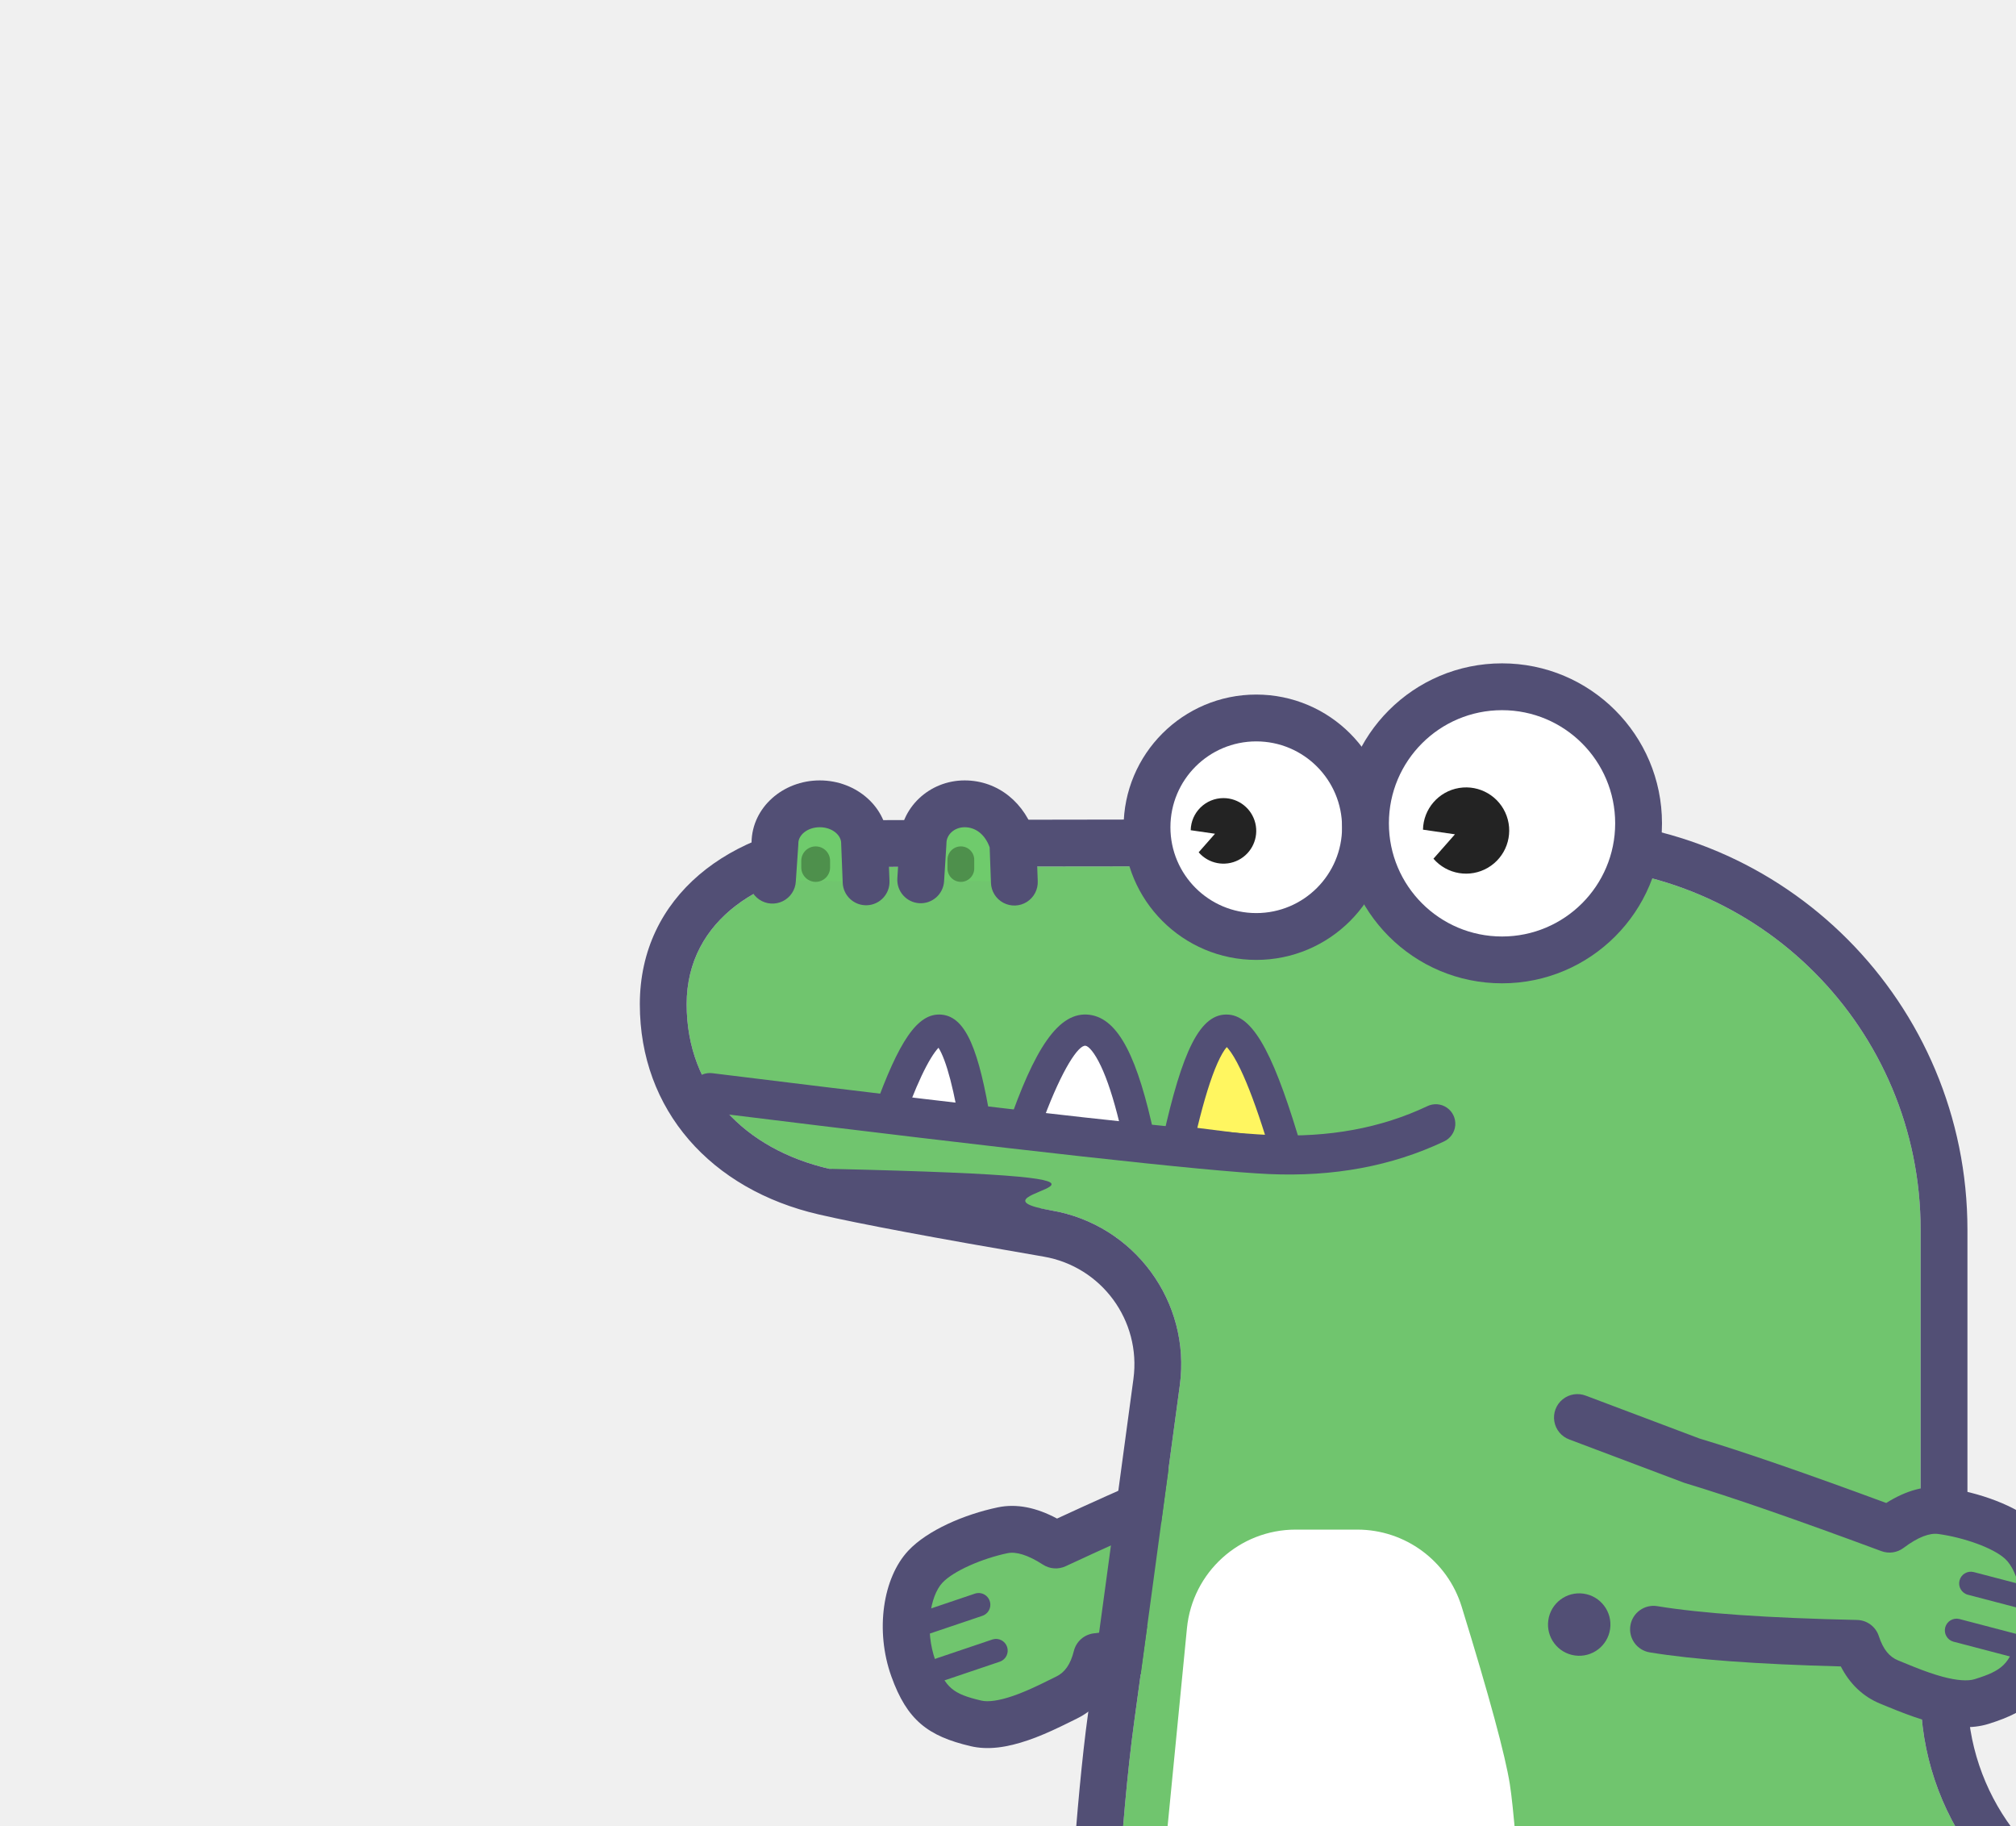
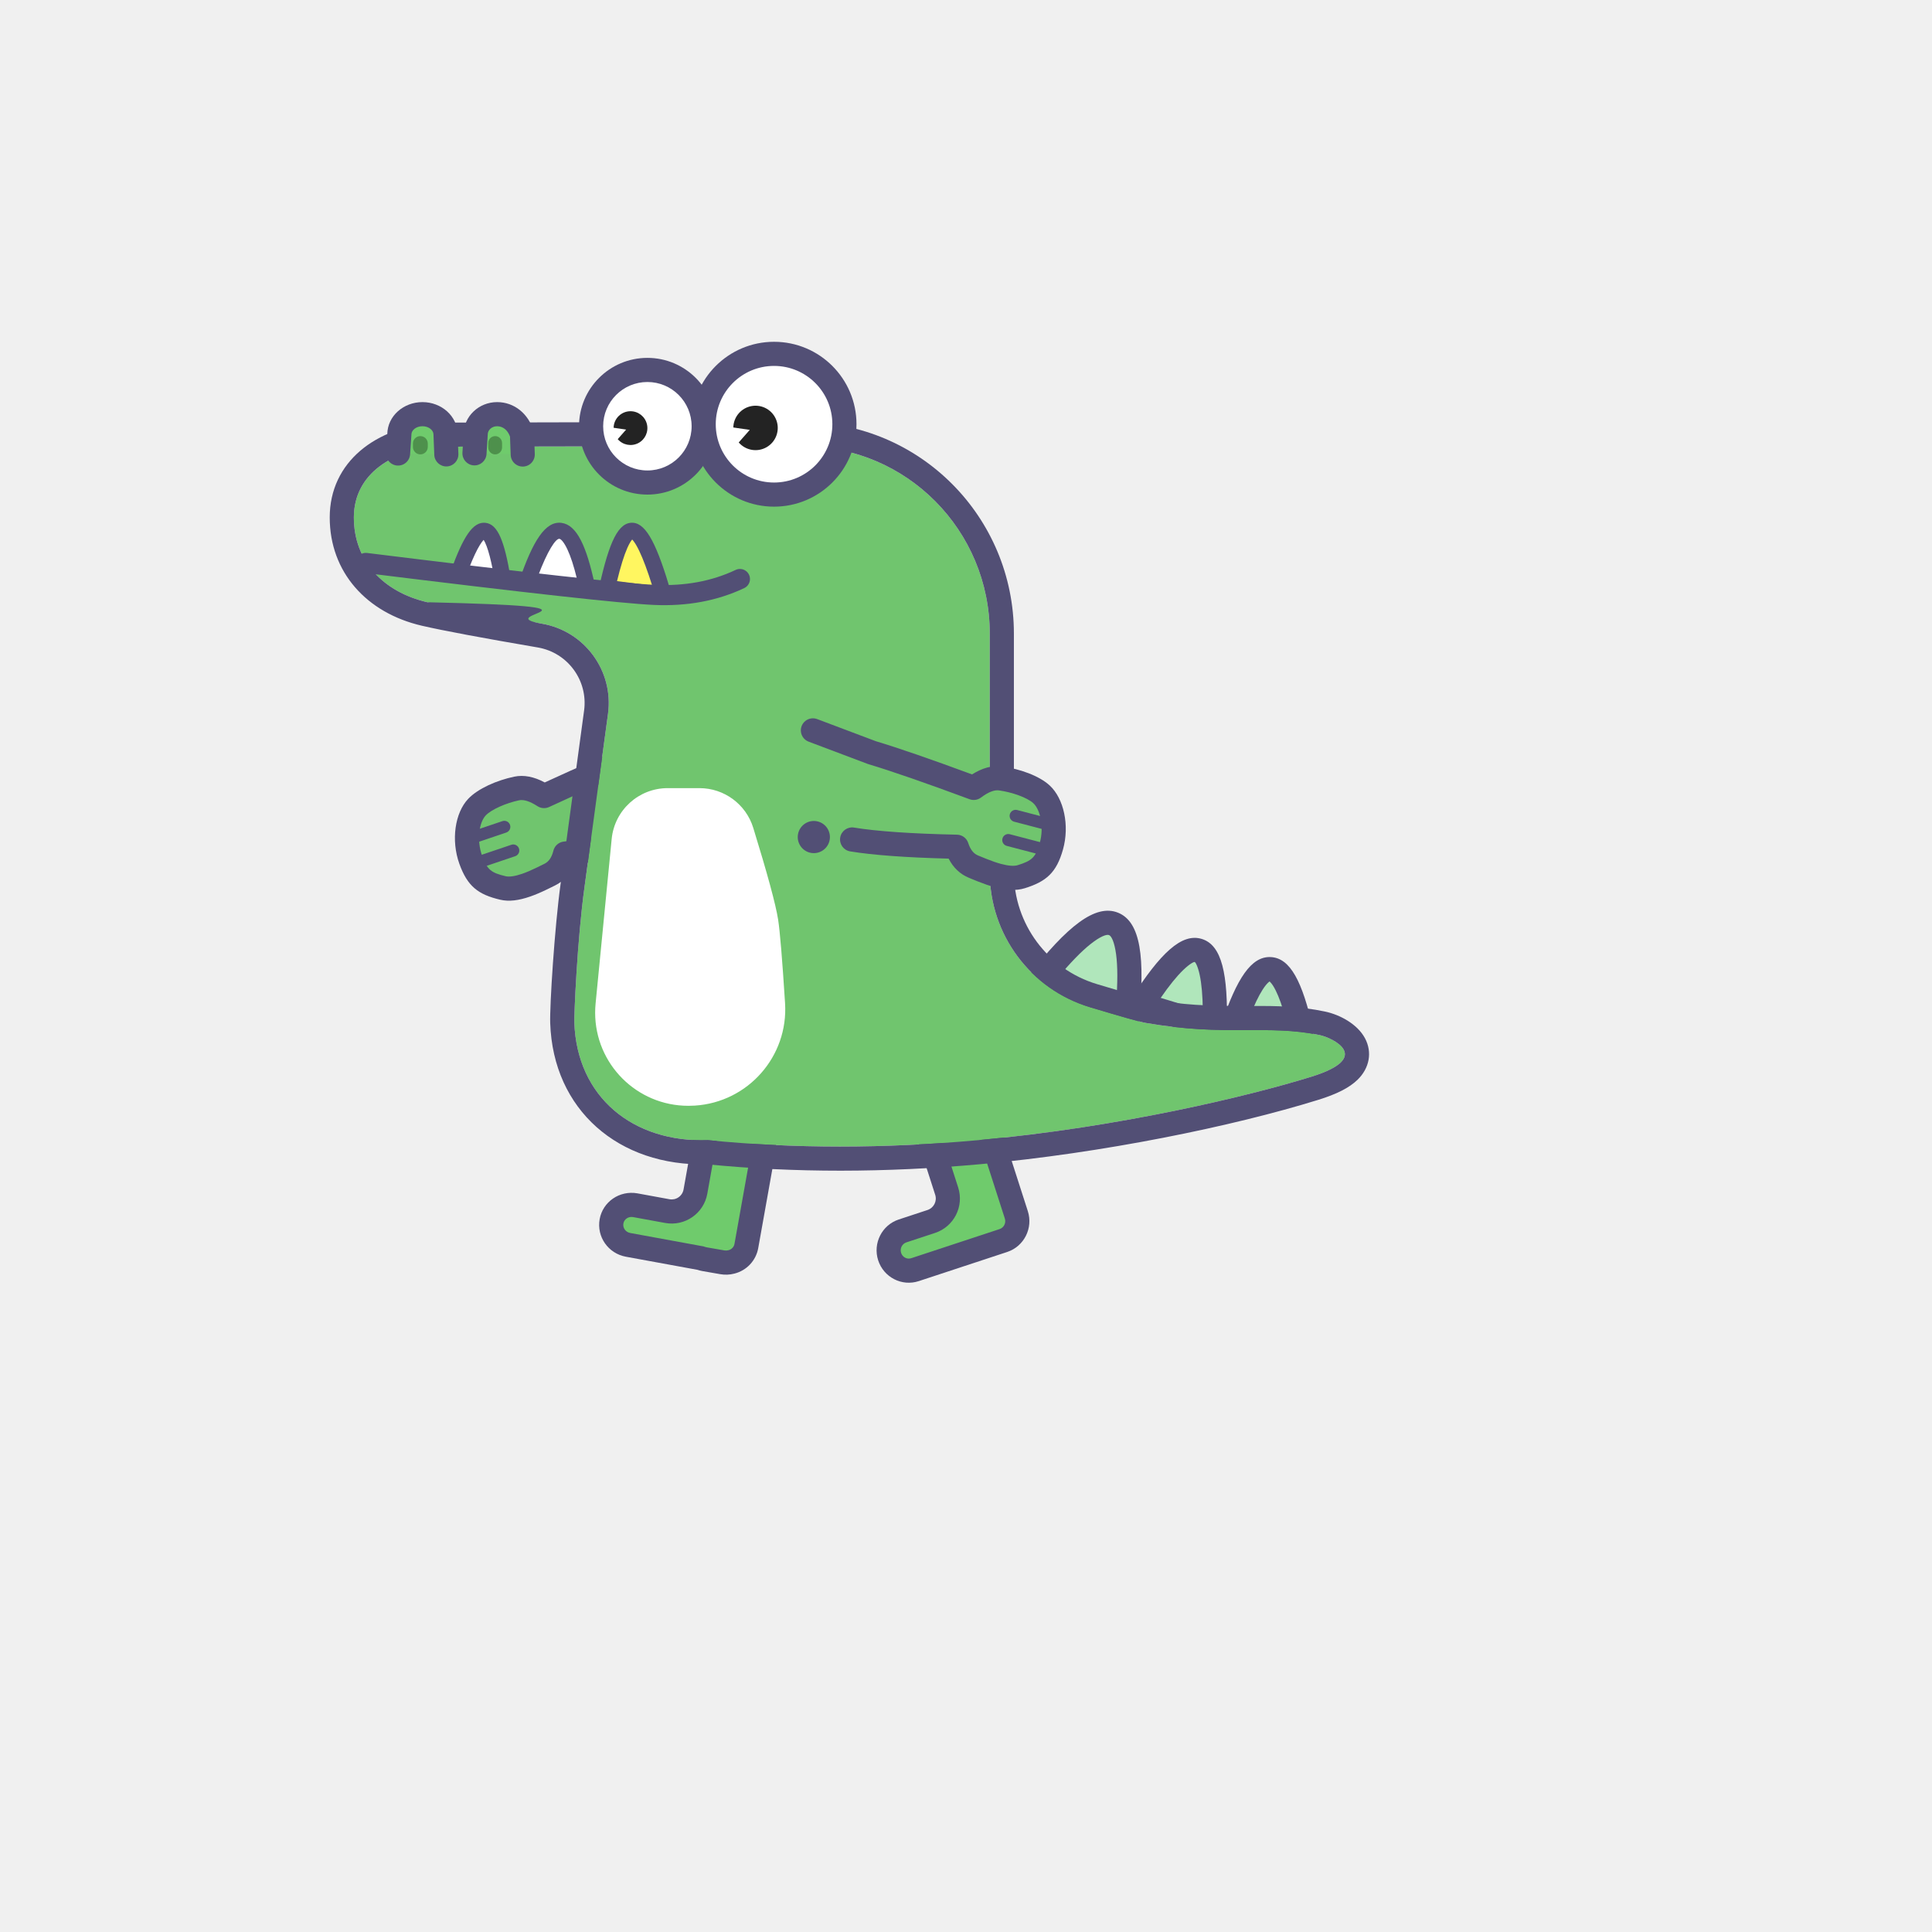
- <svg>
+ <svg xmlns="http://www.w3.org/2000/svg" viewBox="0 0 1200 1200" class="icon" version="1.1">
  <g id="SVGRepo_bgCarrier" stroke-width="0" />
  <g id="SVGRepo_tracerCarrier" stroke-linecap="round" stroke-linejoin="round" />
  <g id="SVGRepo_iconCarrier">
    <path d="M474.339 713.673c1.236-6.908-3.442-13.497-10.447-14.718l-11.162-1.941c-7.006-1.219-13.684 3.394-14.92 10.307l-5.864 32.805a14.983 14.983 0 0 1-17.388 12.118l-0.06-0.01-20.005-3.664c-6.943-1.204-13.459 3.292-14.666 10.038-1.219 6.816 3.362 13.332 10.262 14.596l45.036 8.242c0.762 0.29 1.563 0.512 2.398 0.657l11.162 1.941a12.982 12.982 0 0 0 5.545-0.23c4.668-1.149 8.449-4.905 9.341-9.88 0.012-0.09 3.604-20.178 10.769-60.261z" fill="#6FCB6C" />
    <path d="M388.738 780.57c-10.939-2.003-18.237-12.383-16.289-23.282 1.938-10.852 12.365-18.005 23.39-16.087l20.005 3.666a7.503 7.503 0 0 0 8.724-6.057l5.864-32.808c1.966-10.992 12.533-18.29 23.579-16.369l11.162 1.941c11.074 1.926 18.509 12.4 16.539 23.415l-10.769 60.259a19.913 19.913 0 0 1-14.813 15.807 20.458 20.458 0 0 1-8.734 0.365l-11.162-1.941a20.53 20.53 0 0 1-3.057-0.777l-44.439-8.132z m73.87-74.233l-11.162-1.938c-2.965-0.514-5.754 1.411-6.261 4.241l-5.864 32.808a22.473 22.473 0 0 1-26.082 18.17l-20.03-3.666c-2.895-0.505-5.527 1.304-6.004 3.969-0.49 2.74 1.371 5.385 4.236 5.907l45.705 8.369 0.637 0.242c0.325 0.122 0.669 0.217 1.026 0.275l11.162 1.941c0.804 0.145 1.598 0.105 2.473-0.122 1.938-0.477 3.412-2.008 3.751-3.914l10.772-60.264c0.497-2.797-1.424-5.505-4.358-6.017z" fill="#524F75" />
    <path d="M612.335 695.713c-2.173-6.751-9.348-10.445-16.032-8.252l-10.647 3.494c-6.681 2.193-10.34 9.438-8.17 16.187l10.522 32.706a14.988 14.988 0 0 1-9.576 18.824l-17.825 5.877c-6.579 2.168-10.17 9.306-8.035 15.952 2.145 6.646 9.211 10.265 15.77 8.102l54.884-18.092c6.579-2.168 10.17-9.306 8.035-15.952-0.022-0.085-6.334-19.701-18.927-58.845z" fill="#6FCB6C" />
    <path d="M638.399 752.263c3.389 10.552-2.323 21.901-12.825 25.363l-54.881 18.09c-10.53 3.474-21.829-2.333-25.25-12.925-3.392-10.555 2.323-21.906 12.82-25.358l17.828-5.879a7.498 7.498 0 0 0 4.788-9.413l-10.522-32.708c-3.429-10.66 2.35-22.121 12.96-25.602l10.65-3.494c10.645-3.489 22.058 2.385 25.503 13.075l18.932 58.853z m-39.761-57.681l-10.65 3.492c-2.755 0.904-4.286 3.939-3.374 6.778l10.522 32.706c3.789 11.761-2.632 24.366-14.358 28.235l-17.83 5.879c-2.652 0.877-4.123 3.799-3.249 6.529 0.877 2.705 3.694 4.151 6.296 3.289l54.884-18.09c2.652-0.877 4.126-3.801 3.249-6.534l-18.937-58.853c-0.894-2.812-3.831-4.326-6.554-3.432z" fill="#524F75" />
    <path d="M477.326 500.246c-31.944 9.83-55.938 16.646-71.992 20.445-16.044 3.806-34.159 6.961-54.342 9.478-1.583 6.379-4.783 10.745-9.586 13.1-7.203 3.532-20.025 10.39-29.027 8.267-9.009-2.118-15.35-4.491-20.028-17.588-4.68-13.092-1.683-26.679 3.871-32.581 5.557-5.902 17.343-10.085 24.703-11.629 4.908-1.026 10.575 0.542 17.001 4.71 24.409-11.346 43.298-19.491 56.67-24.431 13.372-4.94 37.184-12.578 71.445-22.908" fill="#70C56E" />
    <path d="M344.713 549.995c-0.325 0.155-0.664 0.325-1.136 0.559l-1.254 0.619c-1.079 0.529-1.923 0.947-2.782 1.356-3.789 1.823-7.043 3.219-10.3 4.346-6.928 2.398-13.03 3.259-18.577 1.951-13.622-3.207-20.34-8.292-25.368-22.361-5.232-14.641-2.72-31.544 5.472-40.241 6.102-6.479 17.833-11.559 28.617-13.822 6.012-1.261 12.345 0.042 18.959 3.586 22.858-10.562 40.723-18.225 53.648-23.003 13.559-5.005 37.486-12.675 71.882-23.047a7.493 7.493 0 1 1 4.328 14.348c-34.122 10.29-57.824 17.89-71.011 22.76-13.145 4.858-31.869 12.927-56.108 24.199a7.5 7.5 0 0 1-7.235-0.507c-4.91-3.184-8.682-4.228-11.386-3.664-8.06 1.688-17.243 5.669-20.785 9.428-4.076 4.331-5.707 15.298-2.265 24.926 3.144 8.791 5.649 10.69 14.691 12.815 2.228 0.524 5.749 0.025 10.24-1.524 2.627-0.909 5.397-2.098 8.716-3.696a656.559 656.559 0 0 0 5.055-2.485c2.692-1.319 4.533-3.831 5.615-8.182a7.498 7.498 0 0 1 6.344-5.625c19.923-2.485 37.771-5.6 53.548-9.331 15.85-3.759 39.711-10.537 71.515-20.323a7.493 7.493 0 0 1 4.406 14.324c-32.089 9.875-56.225 16.729-72.469 20.577-15.068 3.572-31.879 6.574-50.451 9.021-2.473 5.884-6.461 10.317-11.911 12.992z" fill="#524F75" />
    <path d="M293.209 516.376l18.762-6.334a3.746 3.746 0 1 1 2.398 7.096l-18.762 6.336a3.746 3.746 0 1 1-2.398-7.098zM298.941 531.006l18.764-6.336a3.746 3.746 0 0 1 2.403 7.093l-18.764 6.341a3.751 3.751 0 0 1-4.75-2.35 3.744 3.744 0 0 1 2.348-4.748z" fill="#524F75" />
    <path d="M691.232 573.682c9.323 3.582 12.385 23.482 9.181 59.707L644.456 611.902c21.856-29.059 37.451-41.799 46.777-38.22z" fill="#B0E6BB" />
    <path d="M693.213 592.631c-1.029-7.583-2.872-11.232-4.366-11.833-1.491-0.602-5.35 0.742-11.356 5.48-5.897 4.648-12.96 11.926-21.122 21.801l36.891 14.908c0.992-12.773 0.964-22.915-0.047-30.355z m1.249-25.727c14.001 5.662 17.013 27.76 12.783 67.594a7.493 7.493 0 0 1-10.255 6.156l-55.576-22.453a7.49 7.49 0 0 1-3.102-11.551c24.633-31.597 42.146-45.406 56.15-39.746z" fill="#524F75" />
    <path d="M743.164 590.054c7.67 1.918 11.918 17.56 12.748 46.939l-46.045-11.481c14.526-25.55 25.62-37.371 33.297-35.458z" fill="#B0E6BB" />
    <path d="M745.155 605.556c-1.199-5.542-2.62-7.887-3.112-8.04-0.487-0.152-2.98 0.999-7.068 4.925-4.019 3.854-8.719 9.646-14.044 17.348l26.167 8c-0.115-9.363-0.767-16.794-1.943-22.233z m1.269-22.371c12.51 3.824 16.384 21.744 15.58 54.889a7.5 7.5 0 0 1-9.683 6.986l-45.383-13.876a7.493 7.493 0 0 1-4.118-11.202c17.868-27.928 31.102-40.615 43.605-36.797z" fill="#524F75" />
    <path d="M789.614 601.98c7.048 0.619 13.01 13.679 17.883 39.177l-42.301-3.701c9.228-24.264 17.368-36.09 24.419-35.475z" fill="#B0E6BB" />
    <path d="M788.19 609.869c-1.114 0.884-2.49 2.518-4.006 4.898-2.478 3.891-5.127 9.413-7.892 16.519l22.198 1.164c-2.008-7.358-4.061-13.127-6.124-17.253-1.259-2.523-2.453-4.293-3.474-5.287a5.362 5.362 0 0 0-0.332-0.305 5.929 5.929 0 0 0-0.37 0.265z m1.156-15.41c12.198 0.639 19.571 15.4 26.159 44.342 1.099 4.845-2.74 9.408-7.697 9.146l-42.406-2.225a7.5 7.5 0 0 1-6.703-9.9c9.583-28.093 18.459-42.004 30.648-41.362z" fill="#524F75" />
    <path d="M439.678 708.171c-46.34 1.571-81.403-26.567-82.961-73.181-0.15-4.456 1.706-50.581 6.366-84.343 2.443-17.693 7.295-53.483 14.558-107.355 3.594-26.654-14.563-51.367-41.072-55.908-34.569-5.919-58.273-10.36-71.113-13.322C238.367 367.811 219.785 348.752 219.785 321.386c0-27.428 24.756-42.094 51.962-43.935 83.486-0.247 126.299-0.247 128.44 0l98.908-0.222c63.885 0 115.67 52.094 115.67 116.356v148.298c0 38.577 25.288 72.594 62.234 83.708 19.701 5.927 31.264 9.189 34.689 9.78 49.966 8.634 75.521 0.727 108.167 7.58 7.727 1.618 33.397 13.789-5.352 25.83-38.158 11.853-119.136 31.434-206.918 39.389-58.525 5.302-114.488 5.302-167.906 0z" fill="#70C56E" />
    <path d="M439.678 708.171c53.415 5.302 109.381 5.302 167.906 0 87.779-7.957 168.755-27.536 206.918-39.389 38.75-12.036 13.072-24.206 5.352-25.83-32.638-6.853-58.201 1.054-108.167-7.58-3.424-0.592-14.988-3.854-34.689-9.78-36.946-11.109-62.234-45.126-62.234-83.708v-148.298c0-64.262-51.784-116.356-115.67-116.356l-98.911 0.222c-2.14-0.247-44.956-0.247-128.44 0C244.541 279.29 219.785 293.955 219.785 321.386c0 27.366 18.587 46.425 45.675 52.676 12.83996e1 2.962 36.544 7.403 71.113 13.322 26.509 4.538 44.666 29.254 41.072 55.908-7.263 53.875-12.116 89.662-14.558 107.355-4.66 33.762-6.516 79.882-6.366 84.343 1.558 46.614 36.619 74.752 82.956 73.181z m-97.934-72.684c-0.362-10.814 2.695-59.337 6.499-86.888 2.44-17.673 7.29-53.448 14.553-107.308 2.515-18.659-10.195-35.957-28.752-39.134-34.838-5.967-58.75-10.447-71.955-13.492C227.573 380.698 204.8 355.276 204.8 321.386c0-34.474 28.66-56.365 65.936-58.885 81.888-0.272 120.65-0.295 129.416-0.027l98.943-0.23c72.177 0 130.655 58.823 130.655 131.342v148.298a72.437 72.437 0 0 0 51.565 69.36c18.819 5.662 30.395 8.921 32.925 9.361 20.787 3.591 34.464 4.318 60.816 4.228 12.318-0.042 17.545 0.02 24.356 0.415 8.272 0.477 15.87 1.426 23.525 3.035 9.373 1.971 20.168 7.79 24.886 16.606 4.638 8.677 2.77 18.534-4.566 25.712-5.175 5.065-13.092 9.001-24.306 12.485-53.293 16.556-134.254 33.143-210.01 40.011-59.087 5.355-115.68 5.385-169.769 0.08-54.931 1.414-95.629-33.844-97.427-87.689z" fill="#524F75" />
    <path d="M414.727 489.522h19.721a34.963 34.963 0 0 1 33.412 24.666c8.814 28.592 13.954 47.541 15.422 56.842 1.141 7.225 2.585 24.576 4.331 52.059 2.1 33.04-22.98 61.525-56.02 63.623a60.316 60.316 0 0 1-3.801 0.122h-0.297c-31.944 0-57.839-25.895-57.839-57.839 0-1.878 0.092-3.756 0.272-5.625l9.995-102.275c1.751-17.918 16.811-31.574 34.804-31.574z" fill="#FFFFFF" />
    <path d="M294.712 281.575l0.737-11.714c-0.002-6.966 5.964-12.613 13.317-12.613 7.355 0 13.235 5.075 15.46 12.613L324.683 282.224" fill="#6FCB6C" />
    <path d="M317.19 282.499a7.493 7.493 0 1 0 14.975-0.549l-0.487-13.305-0.267-0.904c-3.162-10.722-11.928-17.985-22.645-17.985-11.314 0-20.662 8.769-20.81 19.841l-0.727 11.506a7.493 7.493 0 0 0 14.958 0.942l0.737-11.711 0.015-0.472c0-2.732 2.523-5.12 5.827-5.12 3.529 0 6.534 2.315 8.01 6.436l0.415 11.321z" fill="#524F75" />
    <path d="M307.557 270.873c2.365 0 4.281 1.918 4.281 4.281v2.79a4.281 4.281 0 0 1-8.562 0v-2.79a4.276 4.276 0 0 1 4.281-4.281z" fill="#4E904C" />
    <path d="M247.259 281.575l0.794-11.714c-0.002-6.966 6.421-12.613 14.343-12.613s14.343 5.647 14.343 12.613L277.229 282.224" fill="#6FCB6C" />
    <path d="M262.396 249.756c-11.761 0-21.671 8.627-21.836 19.821l-0.779 11.491a7.493 7.493 0 1 0 14.95 1.014l0.794-11.714 0.017-0.507c0-2.597 2.867-5.12 6.853-5.12 3.984 0 6.851 2.523 6.851 5.12l0.005 0.295 0.49 12.363a7.49 7.49 0 0 0 7.782 7.19 7.49 7.49 0 0 0 7.19-7.782l-0.482-12.233c-0.097-11.252-10.033-19.938-21.836-19.938z" fill="#524F75" />
    <path d="M261.09 270.873c2.548 0 4.61 2.065 4.61 4.61v2.133a4.61 4.61 0 0 1-9.221-0.002v-2.13a4.608 4.608 0 0 1 4.61-4.61z" fill="#4E904C" />
    <path d="M402.107 264.741m-34.966 0a34.966 34.966 0 1 0 69.932 0 34.966 34.966 0 1 0-69.932 0Z" fill="#FFFFFF" />
    <path d="M402.107 307.2C378.655 307.2 359.649 288.191 359.649 264.741S378.655 222.283 402.107 222.283s42.459 19.009 42.459 42.459-19.011 42.459-42.459 42.459z m0-14.985c15.173 0 27.473-12.3 27.473-27.473S417.28 237.268 402.107 237.268 374.634 249.569 374.634 264.741s12.295 27.473 27.473 27.473z" fill="#524F75" />
    <path d="M383.675 272.764a10.49 10.49 0 1 0 7.942-17.346 10.49 10.49 0 0 0-10.49 10.277l7.777 1.129-5.23 5.939z" fill="#232323" />
    <path d="M480.78 263.493m-43.707 0a43.707 43.707 0 1 0 87.415 0 43.707 43.707 0 1 0-87.415 0Z" fill="#FFFFFF" />
    <path d="M480.78 314.693C452.503 314.693 429.58 291.77 429.58 263.493S452.503 212.293 480.78 212.293 531.98 235.215 531.98 263.493 509.053 314.693 480.78 314.693z m0-14.985C500.778 299.707 516.995 283.493 516.995 263.493S500.778 227.278 480.78 227.278 444.566 243.492 444.566 263.493 460.778 299.707 480.78 299.707z" fill="#524F75" />
    <path d="M458.827 274.814a13.802 13.802 0 1 0-3.352-9.296l10.233 1.489-6.881 7.807z" fill="#232323" />
    <path d="M392.894 329.688c5.118 0.412 11.519 13.729 19.204 39.951l-34.966-4.423c5.382-24.096 10.637-35.94 15.762-35.528z" fill="#FFF660" />
    <path d="M389.674 340.288c-2.078 4.68-4.231 11.589-6.429 20.667l21.836 2.762c-2.91-9.271-5.602-16.471-8.052-21.569-1.436-2.985-2.752-5.17-3.886-6.521a8.454 8.454 0 0 0-0.48-0.529c-0.867 0.987-1.898 2.727-2.99 5.19z m27.213 27.948a4.995 4.995 0 0 1-5.42 6.361l-34.966-4.423a4.995 4.995 0 0 1-4.248-6.044c6.132-27.428 11.778-40.161 21.037-39.417 8.469 0.677 15.068 14.403 23.597 43.522z" fill="#524F75" />
    <path d="M348.125 329.723c6.216 0.824 11.724 12.465 16.519 34.921l-37.463-2.193c7.745-22.645 14.726-33.555 20.945-32.728z" fill="#FFFFFF" />
    <path d="M352.403 341.207c-2.1-4.441-3.946-6.401-4.935-6.534-2.24-0.297-7.39 7.333-13.337 23.18l24.164 1.414c-1.888-7.737-3.864-13.769-5.892-18.06z m-3.624-16.436c9.391 1.246 15.465 14.091 20.747 38.832a4.995 4.995 0 0 1-5.177 6.029l-37.463-2.193a4.995 4.995 0 0 1-4.436-6.604c8.629-25.22 16.409-37.381 26.329-36.065z" fill="#524F75" />
    <path d="M300.956 329.693c4.226 0.427 7.972 10.412 11.239 29.956l-27.473-3.372c6.599-18.15 12.011-27.011 16.234-26.584z" fill="#FFFFFF" />
    <path d="M297.989 338.622c-1.906 3.119-4.031 7.62-6.349 13.472l14.426 1.771c-1.226-6.241-2.503-11.122-3.811-14.608-0.649-1.733-1.286-3.057-1.858-3.944-0.684 0.724-1.504 1.831-2.408 3.309z m3.472-13.899c7.845 0.792 11.906 11.624 15.66 34.102a4.995 4.995 0 0 1-5.535 5.782l-27.473-3.374a4.995 4.995 0 0 1-4.086-6.663c7.61-20.935 13.542-30.643 21.434-29.846z" fill="#524F75" />
    <path d="M226.506 355.855c99.91 12.36 159.637 18.974 179.58 19.878 20.692 0.937 39.431-2.533 56.133-10.44a6.244 6.244 0 1 0-5.345-11.286c-14.793 7.006-31.507 10.098-50.223 9.251-19.466-0.884-79.135-7.493-178.611-19.796a6.244 6.244 0 1 0-1.534 12.393z" fill="#524F75" />
    <path d="M529.263 521.416c14.488 2.379 36.156 3.883 65.004 4.513 2.024 6.252 5.517 10.38 10.472 12.398 7.43 3.016 20.703 8.963 29.537 6.222 8.829-2.742 14.996-5.557 18.751-18.944 3.755-13.387-0.182-26.735-6.136-32.232-5.951-5.497-18-8.848-25.45-9.872-4.966-0.683-10.51 1.28-16.633 5.884-27.607-10.246-48.673-17.542-63.178-21.896L504.994 453.679" fill="#70C56E" />
    <path d="M601.915 545.263l1.171 0.477 1.292 0.532c1.116 0.459 1.982 0.811 2.873 1.163 3.911 1.548 7.249 2.721 10.579 3.615 7.079 1.908 13.223 2.338 18.665 0.651 13.366-4.152 19.713-9.691 23.745-24.078 4.2-14.971 0.515-31.658-8.266-39.76-6.536-6.036-18.595-10.288-29.514-11.79-6.097-0.839-12.335 0.912-18.703 4.928-25.809-9.529-45.706-16.399-59.734-20.615L507.636 446.67a7.493 7.493 0 1 0-5.285 14.022l36.632 13.812 0.494 0.165c14.322 4.295 35.253 11.547 62.726 21.739a7.483 7.483 0 0 0 7.112-1.038c4.676-3.519 8.368-4.824 11.104-4.447 8.155 1.121 17.592 4.45 21.389 7.954 4.371 4.034 6.761 14.865 4.006 24.705-2.522 8.99-4.888 11.056-13.765 13.811-2.186 0.679-5.735 0.43-10.323-0.808-2.685-0.725-5.531-1.721-8.947-3.076-1.299-0.521-5.66-2.309-5.22-2.126-2.775-1.126-4.788-3.51-6.17-7.765a7.493 7.493 0 0 0-6.962-5.18c-28.526-0.619-49.887-2.103-63.95-4.415a7.493 7.493 0 0 0-2.429 14.789c14.062 2.307 34.415 3.798 61.17 4.496 2.872 5.607 7.125 9.69 12.696 11.956z" fill="#524F75" />
    <path d="M505.484 519.91m-9.893-1.39a9.99 9.99 0 1 0 19.786 2.781 9.99 9.99 0 1 0-19.786-2.781Z" fill="#524F75" />
    <path d="M650.95 508.131l-19.16-5.011a3.746 3.746 0 0 0-1.899 7.249l19.157 5.01a3.749 3.749 0 0 0 1.901-7.249zM646.252 523.131l-19.16-5.013a3.749 3.749 0 0 0-1.899 7.249l19.157 5.013a3.754 3.754 0 0 0 4.574-2.681 3.736 3.736 0 0 0-2.672-4.567z" fill="#524F75" />
  </g>
</svg>
